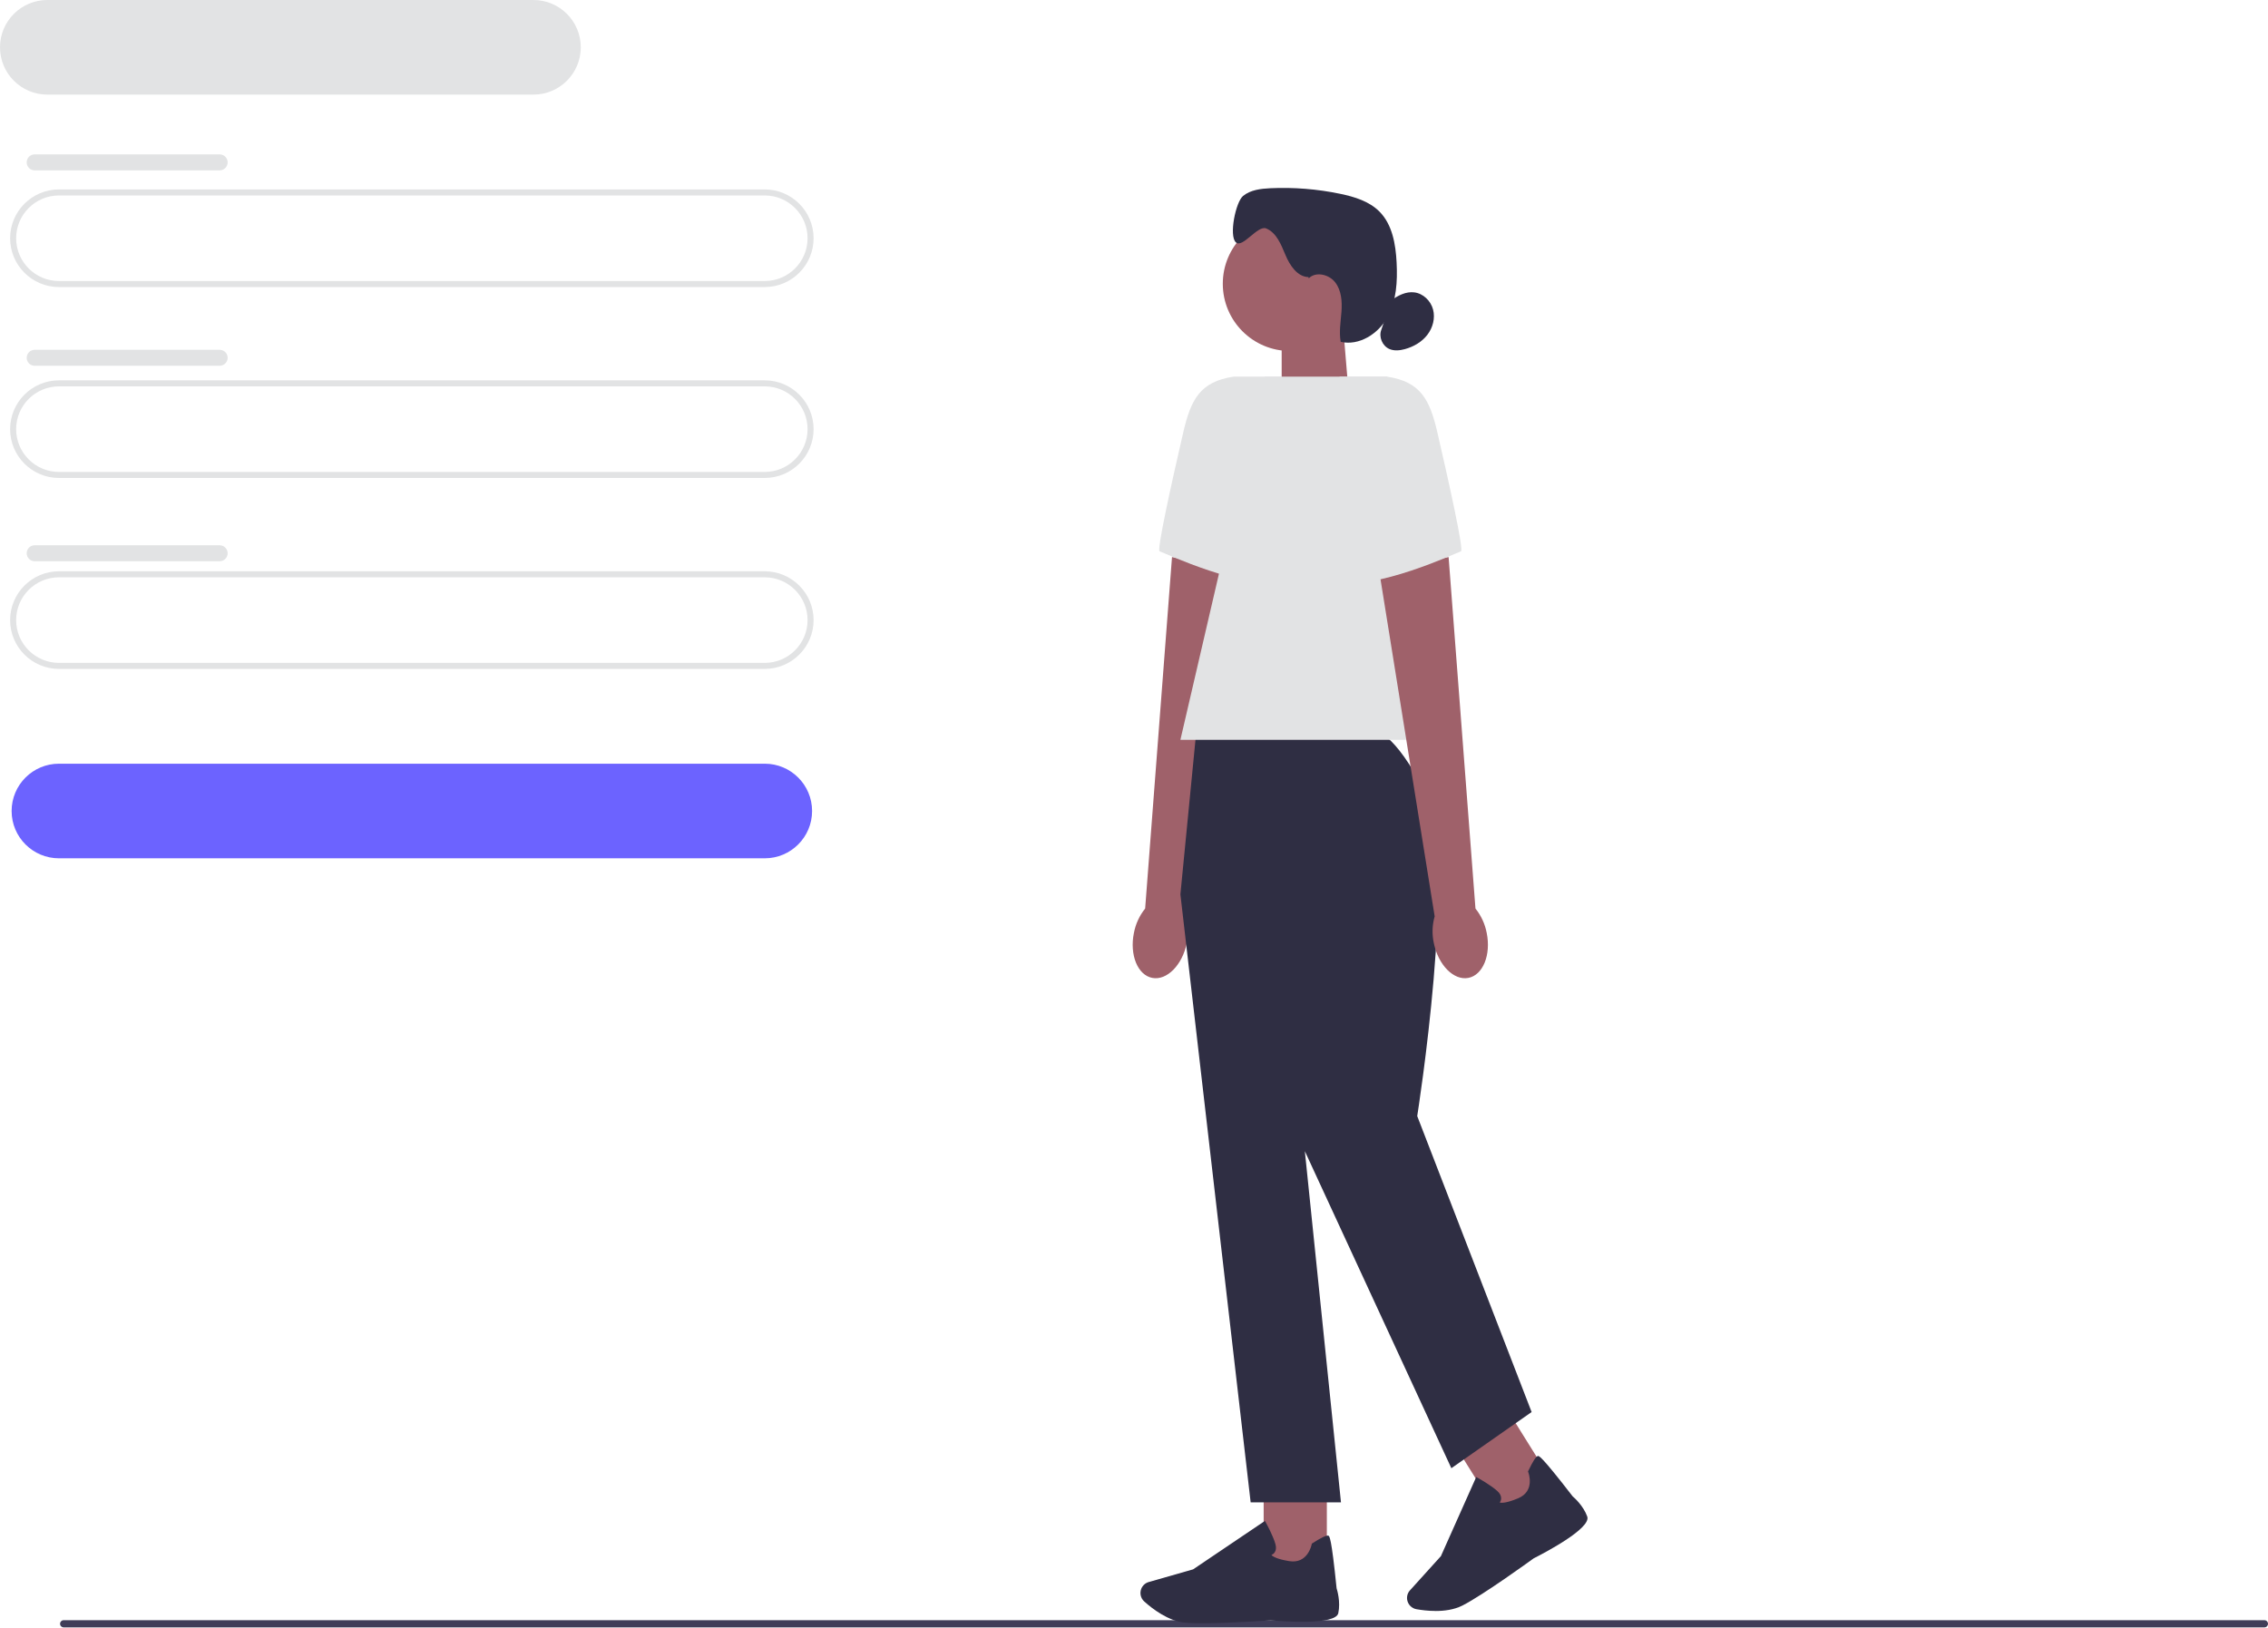
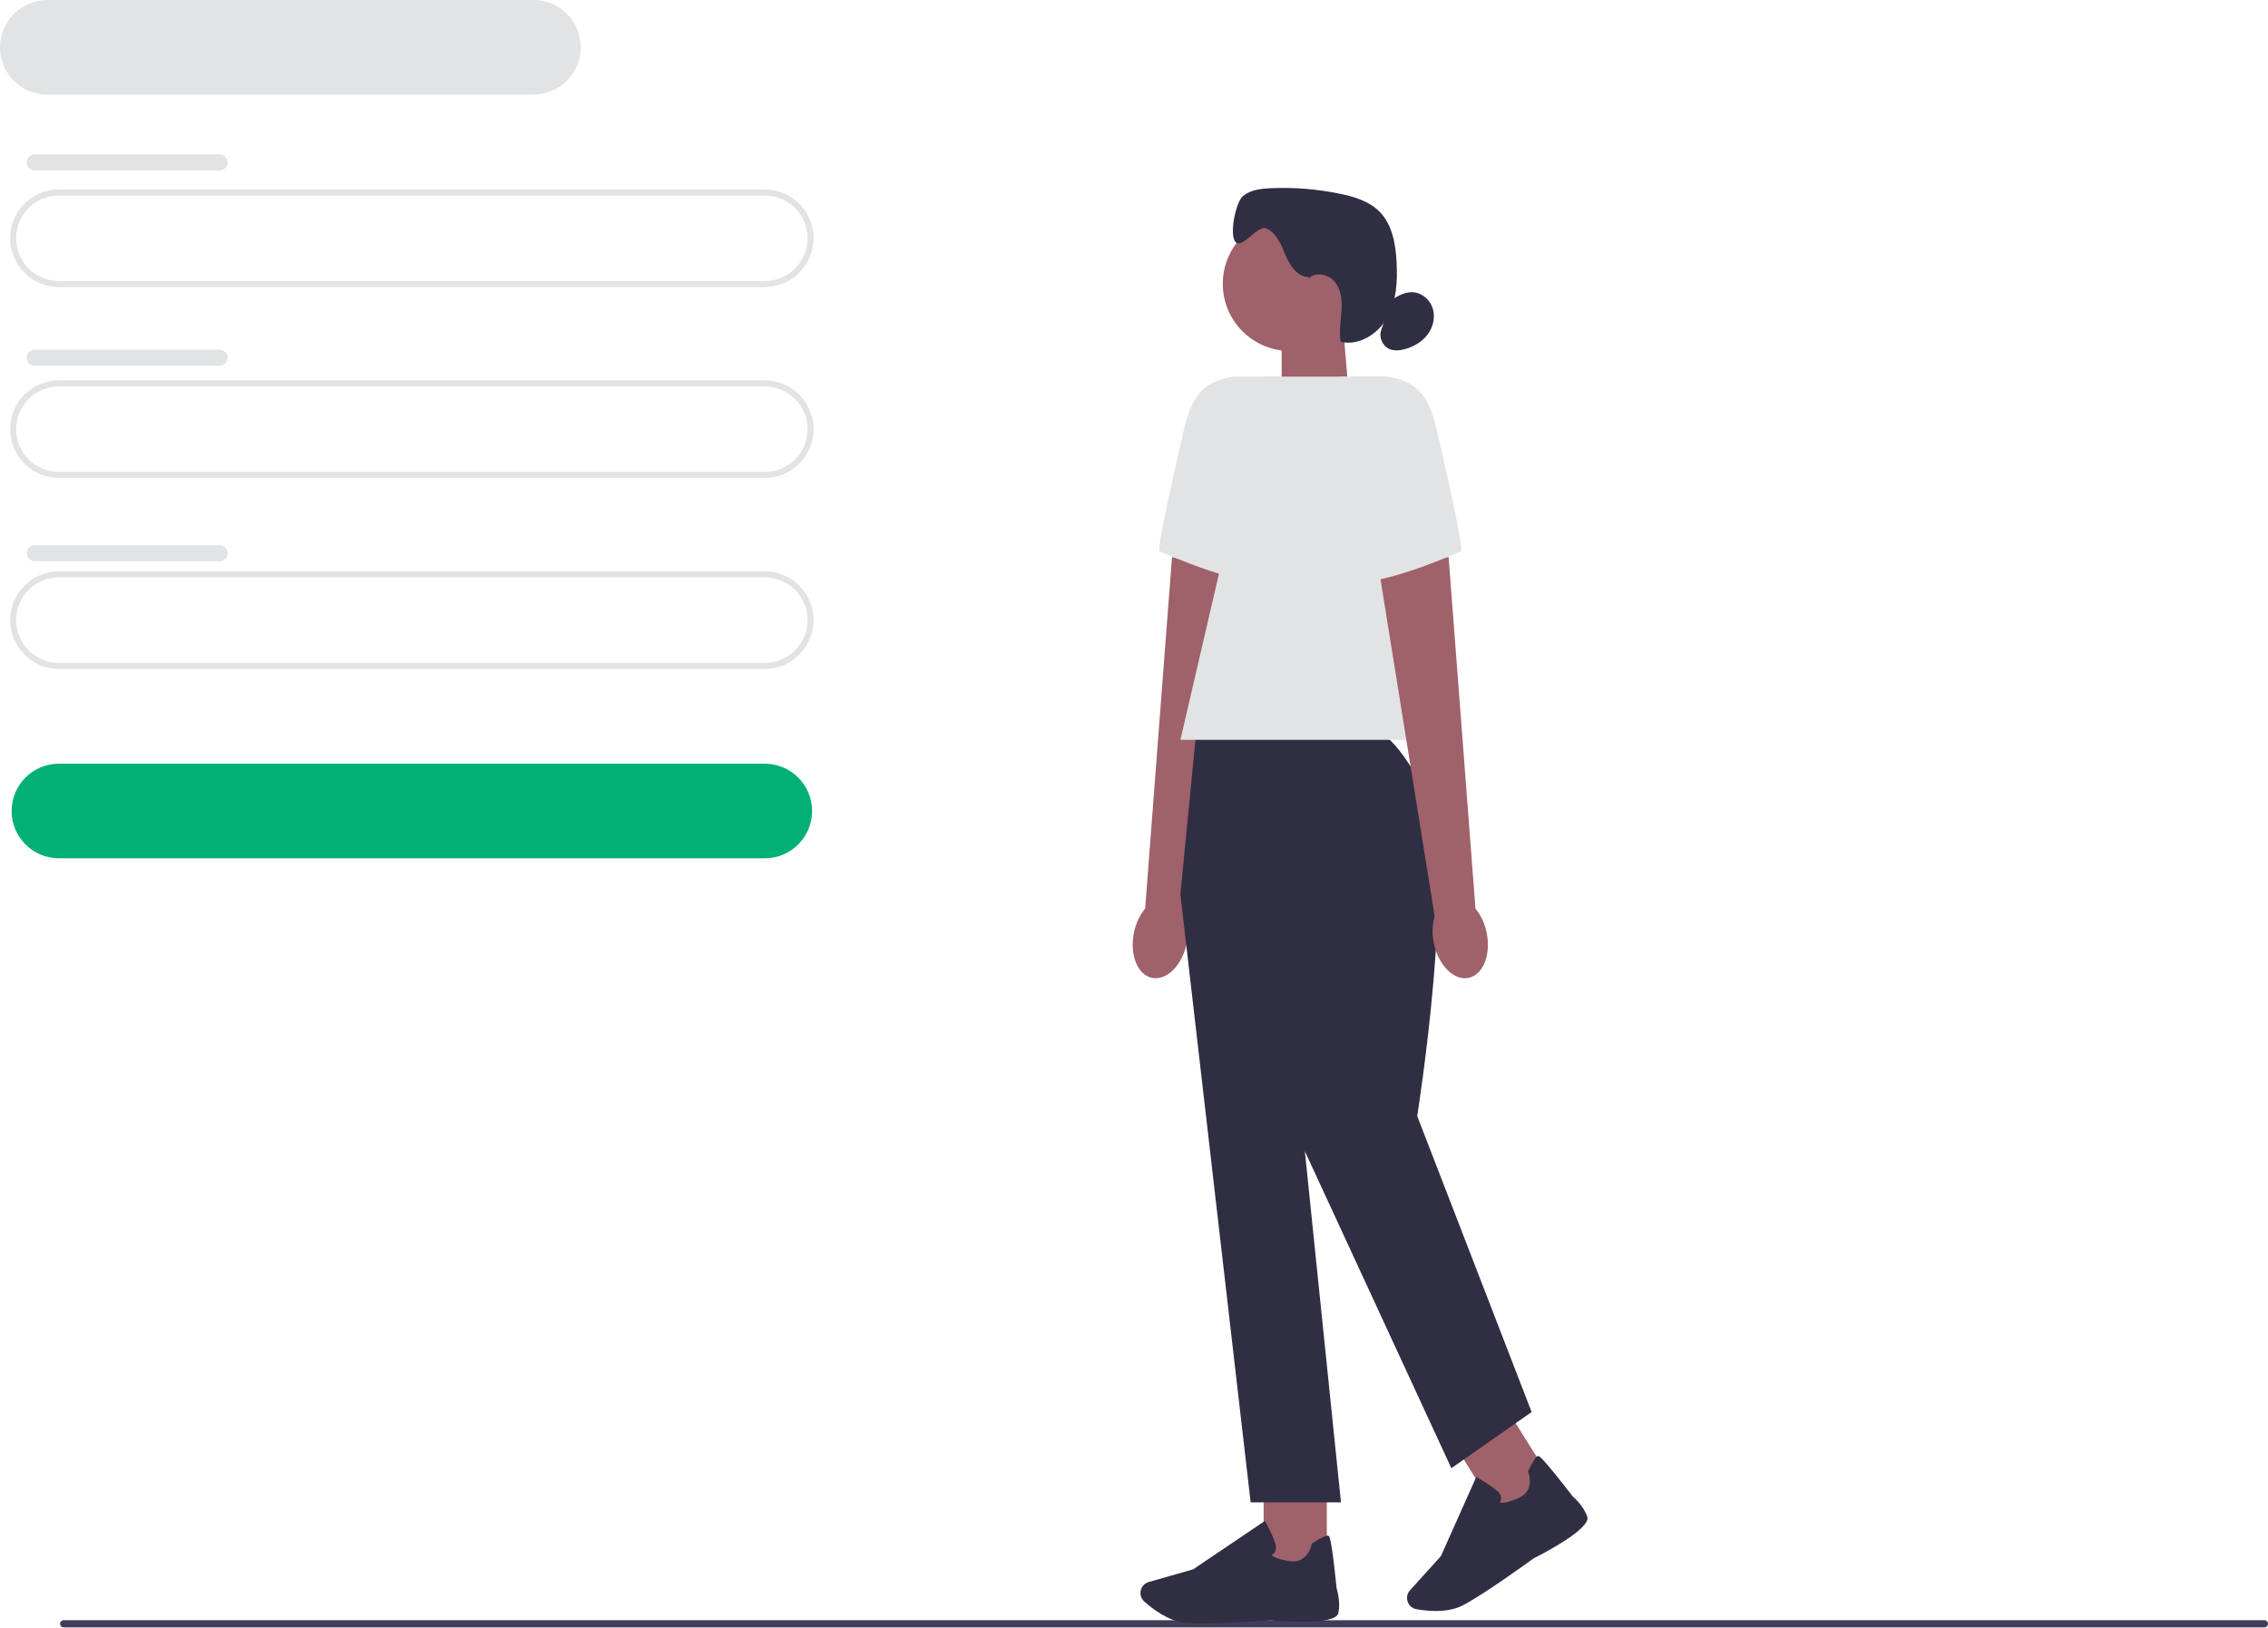
<svg xmlns="http://www.w3.org/2000/svg" width="751.57" height="539.42" viewBox="0 0 751.57 539.42" role="img" artist="Katerina Limpitsouni" source="https://undraw.co/">
-   <path d="m19.9,538.23c0,.66.53,1.19,1.19,1.19h729.29c.66,0,1.19-.53,1.19-1.19s-.53-1.19-1.19-1.19H21.09c-.66,0-1.19.53-1.19,1.19Z" fill="#3f3d58" data-darkreader-inline-fill="" style="--darkreader-inline-fill: #323146;" />
-   <path d="m253.43,95.15H19.53c-8.92,0-16.18-7.26-16.18-16.18s7.26-16.18,16.18-16.18h233.9c8.92,0,16.18,7.26,16.18,16.18s-7.26,16.18-16.18,16.18ZM19.53,64.79c-7.82,0-14.18,6.36-14.18,14.18s6.36,14.18,14.18,14.18h233.9c7.82,0,14.18-6.36,14.18-14.18s-6.36-14.18-14.18-14.18H19.53Z" fill="#e2e3e4" data-darkreader-inline-fill="" style="--darkreader-inline-fill: #282b2d;" />
-   <path d="m253.43,284.5H19.53c-8.65,0-15.68-7.03-15.68-15.68s7.03-15.68,15.68-15.68h233.9c8.65,0,15.68,7.03,15.68,15.68s-7.03,15.68-15.68,15.68Z" fill="#6c63ff" data-darkreader-inline-fill="" style="--darkreader-inline-fill: currentColor;" />
-   <path d="m176.78,31.36H15.68C7.03,31.36,0,24.33,0,15.68S7.03,0,15.68,0h161.1c8.65,0,15.68,7.03,15.68,15.68s-7.03,15.68-15.68,15.68Z" fill="#e2e3e4" data-darkreader-inline-fill="" style="--darkreader-inline-fill: #282b2d;" />
-   <path d="m253.43,158.43H19.53c-8.92,0-16.18-7.26-16.18-16.18s7.26-16.18,16.18-16.18h233.9c8.92,0,16.18,7.26,16.18,16.18s-7.26,16.18-16.18,16.18Zm-233.9-30.36c-7.82,0-14.18,6.36-14.18,14.18s6.36,14.18,14.18,14.18h233.9c7.82,0,14.18-6.36,14.18-14.18s-6.36-14.18-14.18-14.18H19.53Z" fill="#e2e3e4" data-darkreader-inline-fill="" style="--darkreader-inline-fill: #282b2d;" />
-   <path d="m253.43,221.72H19.53c-8.92,0-16.18-7.26-16.18-16.18s7.26-16.18,16.18-16.18h233.9c8.92,0,16.18,7.26,16.18,16.18s-7.26,16.18-16.18,16.18Zm-233.9-30.36c-7.82,0-14.18,6.36-14.18,14.18s6.36,14.18,14.18,14.18h233.9c7.82,0,14.18-6.36,14.18-14.18s-6.36-14.18-14.18-14.18H19.53Z" fill="#e2e3e4" data-darkreader-inline-fill="" style="--darkreader-inline-fill: #282b2d;" />
-   <path d="m11.49,51.17h61.3c1.46,0,2.65,1.18,2.65,2.65h0c0,1.46-1.19,2.65-2.65,2.65H11.49c-1.46,0-2.65-1.18-2.65-2.65h0c0-1.46,1.19-2.65,2.65-2.65Z" fill="#e2e3e4" data-darkreader-inline-fill="" style="--darkreader-inline-fill: #d6d3cd;" />
-   <path d="m11.49,115.95h61.3c1.46,0,2.65,1.18,2.65,2.64h0c0,1.46-1.19,2.65-2.65,2.65H11.49c-1.46,0-2.65-1.18-2.65-2.64h0c0-1.46,1.19-2.65,2.65-2.65Z" fill="#e2e3e4" data-darkreader-inline-fill="" style="--darkreader-inline-fill: #d6d3cd;" />
-   <path d="m11.49,180.74h61.3c1.46,0,2.65,1.18,2.65,2.65h0c0,1.46-1.19,2.64-2.65,2.64H11.49c-1.46,0-2.65-1.18-2.65-2.65h0c0-1.46,1.19-2.64,2.65-2.64Z" fill="#e2e3e4" data-darkreader-inline-fill="" style="--darkreader-inline-fill: #d6d3cd;" />
+   <path d="m19.9,538.23c0,.66.53,1.19,1.19,1.19h729.29c.66,0,1.19-.53,1.19-1.19s-.53-1.19-1.19-1.19H21.09c-.66,0-1.19.53-1.19,1.19Z" fill="#3f3d58" />
+   <path d="m253.43,95.15H19.53c-8.92,0-16.18-7.26-16.18-16.18s7.26-16.18,16.18-16.18h233.9c8.92,0,16.18,7.26,16.18,16.18s-7.26,16.18-16.18,16.18ZM19.53,64.79c-7.82,0-14.18,6.36-14.18,14.18s6.36,14.18,14.18,14.18h233.9c7.82,0,14.18-6.36,14.18-14.18s-6.36-14.18-14.18-14.18H19.53Z" fill="#e2e3e4" />
+   <path d="m253.43,284.5H19.53c-8.65,0-15.68-7.03-15.68-15.68s7.03-15.68,15.68-15.68h233.9c8.65,0,15.68,7.03,15.68,15.68s-7.03,15.68-15.68,15.68Z" fill="#00B074" />
+   <path d="m176.78,31.36H15.68C7.03,31.36,0,24.33,0,15.68S7.03,0,15.68,0h161.1c8.65,0,15.68,7.03,15.68,15.68s-7.03,15.68-15.68,15.68Z" fill="#e2e3e4" />
+   <path d="m253.43,158.43H19.53c-8.92,0-16.18-7.26-16.18-16.18s7.26-16.18,16.18-16.18h233.9c8.92,0,16.18,7.26,16.18,16.18s-7.26,16.18-16.18,16.18Zm-233.9-30.36c-7.82,0-14.18,6.36-14.18,14.18s6.36,14.18,14.18,14.18h233.9c7.82,0,14.18-6.36,14.18-14.18s-6.36-14.18-14.18-14.18H19.53Z" fill="#e2e3e4" />
+   <path d="m253.43,221.72H19.53c-8.92,0-16.18-7.26-16.18-16.18s7.26-16.18,16.18-16.18h233.9c8.92,0,16.18,7.26,16.18,16.18s-7.26,16.18-16.18,16.18Zm-233.9-30.36c-7.82,0-14.18,6.36-14.18,14.18s6.36,14.18,14.18,14.18h233.9c7.82,0,14.18-6.36,14.18-14.18s-6.36-14.18-14.18-14.18H19.53Z" fill="#e2e3e4" />
+   <path d="m11.49,51.17h61.3c1.46,0,2.65,1.18,2.65,2.65h0c0,1.46-1.19,2.65-2.65,2.65H11.49c-1.46,0-2.65-1.18-2.65-2.65h0c0-1.46,1.19-2.65,2.65-2.65Z" fill="#e2e3e4" />
+   <path d="m11.49,115.95h61.3c1.46,0,2.65,1.18,2.65,2.64h0c0,1.46-1.19,2.65-2.65,2.65H11.49c-1.46,0-2.65-1.18-2.65-2.64h0c0-1.46,1.19-2.65,2.65-2.65Z" fill="#e2e3e4" />
+   <path d="m11.49,180.74h61.3c1.46,0,2.65,1.18,2.65,2.65h0c0,1.46-1.19,2.64-2.65,2.64H11.49c-1.46,0-2.65-1.18-2.65-2.65h0c0-1.46,1.19-2.64,2.65-2.64Z" fill="#e2e3e4" />
  <g>
-     <polygon points="447.08 132.26 424.72 139.62 424.72 107.43 445.01 107.43 447.08 132.26" fill="#9f616a" data-darkreader-inline-fill="" style="--darkreader-inline-fill: #a97179;" />
-     <circle cx="427.49" cy="94.06" r="22.28" fill="#9f616a" data-darkreader-inline-fill="" style="--darkreader-inline-fill: #a97179;" />
-     <path d="m433.61,91.85c-3.73-.11-6.18-3.88-7.63-7.32s-2.94-7.39-6.4-8.81c-2.83-1.16-7.82,6.69-10.05,4.6-2.33-2.18-.06-13.37,2.41-15.38,2.47-2.01,5.85-2.4,9.03-2.55,7.76-.36,15.57.27,23.18,1.86,4.71.98,9.55,2.46,12.95,5.86,4.3,4.32,5.4,10.83,5.71,16.92.32,6.23-.04,12.75-3.07,18.2s-9.37,9.47-15.45,8.08c-.61-3.3.01-6.69.25-10.05.23-3.35-.01-6.97-2.06-9.64-2.04-2.67-6.42-3.73-8.8-1.36" fill="#2f2e43" data-darkreader-inline-fill="" style="--darkreader-inline-fill: #c4bfb8;" />
-     <path d="m461.02,99.57c2.23-1.63,4.9-3,7.64-2.66,2.96.36,5.47,2.8,6.23,5.69s-.09,6.07-1.93,8.43c-1.83,2.36-4.56,3.92-7.44,4.7-1.67.45-3.5.64-5.09-.04-2.34-1.01-3.61-4-2.69-6.38" fill="#2f2e43" data-darkreader-inline-fill="" style="--darkreader-inline-fill: #c4bfb8;" />
+     <polygon points="447.08 132.26 424.72 139.62 424.72 107.43 445.01 107.43 447.08 132.26" fill="#9f616a" />
+     <circle cx="427.49" cy="94.06" r="22.28" fill="#9f616a" />
+     <path d="m433.61,91.85c-3.73-.11-6.18-3.88-7.63-7.32s-2.94-7.39-6.4-8.81c-2.83-1.16-7.82,6.69-10.05,4.6-2.33-2.18-.06-13.37,2.41-15.38,2.47-2.01,5.85-2.4,9.03-2.55,7.76-.36,15.57.27,23.18,1.86,4.71.98,9.55,2.46,12.95,5.86,4.3,4.32,5.4,10.83,5.71,16.92.32,6.23-.04,12.75-3.07,18.2s-9.37,9.47-15.45,8.08c-.61-3.3.01-6.69.25-10.05.23-3.35-.01-6.97-2.06-9.64-2.04-2.67-6.42-3.73-8.8-1.36" fill="#2f2e43" />
+     <path d="m461.02,99.57c2.23-1.63,4.9-3,7.64-2.66,2.96.36,5.47,2.8,6.23,5.69s-.09,6.07-1.93,8.43c-1.83,2.36-4.56,3.92-7.44,4.7-1.67.45-3.5.64-5.09-.04-2.34-1.01-3.61-4-2.69-6.38" fill="#2f2e43" />
    <g>
-       <path id="uuid-00bc58e7-734f-4d7c-a085-03c0cd267642-36" d="m375.76,309.2c-1.49,7.32,1.24,14.01,6.08,14.94s9.97-4.26,11.45-11.58c.63-2.92.53-5.94-.29-8.82l18.43-114.75-23.05-4.34-8.9,116.5c-1.89,2.36-3.16,5.12-3.72,8.06h0Z" fill="#9f616a" data-darkreader-inline-fill="" style="--darkreader-inline-fill: #7f4d54;" />
-       <path d="m424.48,124.85h-15.73c-11.12,1.69-14.14,7.62-16.67,18.58-3.86,16.72-8.79,38.98-7.81,39.31,1.57.52,28.35,13.12,42,10.24l-1.79-68.13h0Z" fill="#e2e3e4" data-darkreader-inline-fill="" style="--darkreader-inline-fill: #d6d3cd;" />
+       <path id="uuid-00bc58e7-734f-4d7c-a085-03c0cd267642-1252" d="m375.76,309.2c-1.49,7.32,1.24,14.01,6.08,14.94s9.97-4.26,11.45-11.58c.63-2.92.53-5.94-.29-8.82l18.43-114.75-23.05-4.34-8.9,116.5c-1.89,2.36-3.16,5.12-3.72,8.06h0Z" fill="#9f616a" />
+       <path d="m424.48,124.85h-15.73c-11.12,1.69-14.14,7.62-16.67,18.58-3.86,16.72-8.79,38.98-7.81,39.31,1.57.52,28.35,13.12,42,10.24l-1.79-68.13h0Z" fill="#e2e3e4" />
    </g>
-     <rect x="418.75" y="490.36" width="20.94" height="29.71" fill="#9f616a" data-darkreader-inline-fill="" style="--darkreader-inline-fill: #a97179;" />
-     <path d="m398.36,538.05c-2.2,0-4.16-.05-5.64-.19-5.56-.51-10.87-4.62-13.54-7.02-1.2-1.08-1.58-2.8-.96-4.28h0c.45-1.06,1.34-1.86,2.45-2.17l14.7-4.2,23.8-16.06.27.48c.1.18,2.44,4.39,3.22,7.23.3,1.08.22,1.98-.23,2.68-.31.48-.75.76-1.1.92.43.45,1.78,1.37,5.94,2.03,6.07.96,7.35-5.33,7.4-5.59l.04-.21.18-.12c2.89-1.86,4.67-2.71,5.28-2.53.38.11,1.02.31,2.75,17.44.17.54,1.38,4.48.56,8.25-.89,4.1-18.81,2.69-22.4,2.37-.1.01-13.52.97-22.71.97h0Z" fill="#2f2e43" data-darkreader-inline-fill="" style="--darkreader-inline-fill: #c4bfb8;" />
-     <rect x="487.82" y="470.31" width="20.94" height="29.71" transform="translate(-181.25 337.18) rotate(-31.95)" fill="#9f616a" data-darkreader-inline-fill="" style="--darkreader-inline-fill: #a97179;" />
-     <path d="m475.72,533.98c-2.46,0-4.72-.3-6.33-.58-1.58-.28-2.82-1.54-3.08-3.12h0c-.18-1.14.15-2.29.93-3.14l10.25-11.34,11.7-26.22.48.26c.18.1,4.39,2.43,6.56,4.43.83.76,1.24,1.57,1.22,2.4-.01.58-.23,1.04-.45,1.37.6.16,2.23.22,6.11-1.42,5.66-2.39,3.42-8.41,3.32-8.66l-.08-.2.09-.19c1.47-3.11,2.52-4.77,3.14-4.94.39-.11,1.03-.28,11.56,13.35.43.36,3.54,3.07,4.84,6.7,1.41,3.95-14.54,12.24-17.75,13.86-.1.08-16.79,12.21-23.65,15.66-2.72,1.37-5.94,1.79-8.87,1.79h0Z" fill="#2f2e43" data-darkreader-inline-fill="" style="--darkreader-inline-fill: #c4bfb8;" />
-     <path d="m455.11,241.91h-58.63l-5.32,54.54,23.28,201.52h29.93l-11.97-116.39,48.55,105.08,26.6-18.62-37.91-98.1s13.54-85.46,2.9-106.75c-10.64-21.28-17.43-21.28-17.43-21.28h0Z" fill="#2f2e43" data-darkreader-inline-fill="" style="--darkreader-inline-fill: #262536;" />
-     <polygon points="484.28 245.23 391.16 245.23 419.1 124.85 459.67 124.85 484.28 245.23" fill="#e2e3e4" data-darkreader-inline-fill="" style="--darkreader-inline-fill: #282b2d;" />
-     <path id="uuid-ece83039-1aa0-468e-a846-e0cb6ecd6032-37" d="m492.66,309.2c1.49,7.32-1.24,14.01-6.08,14.94s-9.97-4.26-11.45-11.58c-.63-2.92-.53-5.94.29-8.82l-18.43-114.75,23.05-4.34,8.9,116.5c1.89,2.36,3.16,5.12,3.72,8.06h0Z" fill="#9f616a" data-darkreader-inline-fill="" style="--darkreader-inline-fill: #7f4d54;" />
-     <path d="m443.94,124.85h15.73c11.12,1.69,14.14,7.62,16.67,18.58,3.86,16.72,8.79,38.98,7.81,39.31-1.57.52-28.35,13.12-42,10.24l1.79-68.13h0Z" fill="#e2e3e4" data-darkreader-inline-fill="" style="--darkreader-inline-fill: #d6d3cd;" />
+     <rect x="418.75" y="490.36" width="20.94" height="29.71" fill="#9f616a" />
+     <path d="m398.36,538.05c-2.2,0-4.16-.05-5.64-.19-5.56-.51-10.87-4.62-13.54-7.02-1.2-1.08-1.58-2.8-.96-4.28h0c.45-1.06,1.34-1.86,2.45-2.17l14.7-4.2,23.8-16.06.27.48c.1.18,2.44,4.39,3.22,7.23.3,1.08.22,1.98-.23,2.68-.31.48-.75.76-1.1.92.43.45,1.78,1.37,5.94,2.03,6.07.96,7.35-5.33,7.4-5.59l.04-.21.18-.12c2.89-1.86,4.67-2.71,5.28-2.53.38.11,1.02.31,2.75,17.44.17.54,1.38,4.48.56,8.25-.89,4.1-18.81,2.69-22.4,2.37-.1.01-13.52.97-22.71.97h0Z" fill="#2f2e43" />
+     <rect x="487.82" y="470.31" width="20.94" height="29.71" transform="translate(-181.25 337.18) rotate(-31.95)" fill="#9f616a" />
+     <path d="m475.72,533.98c-2.46,0-4.72-.3-6.33-.58-1.58-.28-2.82-1.54-3.08-3.12h0c-.18-1.14.15-2.29.93-3.14l10.25-11.34,11.7-26.22.48.26c.18.1,4.39,2.43,6.56,4.43.83.76,1.24,1.57,1.22,2.4-.01.58-.23,1.04-.45,1.37.6.16,2.23.22,6.11-1.42,5.66-2.39,3.42-8.41,3.32-8.66l-.08-.2.09-.19c1.47-3.11,2.52-4.77,3.14-4.94.39-.11,1.03-.28,11.56,13.35.43.36,3.54,3.07,4.84,6.7,1.41,3.95-14.54,12.24-17.75,13.86-.1.08-16.79,12.21-23.65,15.66-2.72,1.37-5.94,1.79-8.87,1.79h0Z" fill="#2f2e43" />
+     <path d="m455.11,241.91h-58.63l-5.32,54.54,23.28,201.52h29.93l-11.97-116.39,48.55,105.08,26.6-18.62-37.91-98.1s13.54-85.46,2.9-106.75c-10.64-21.28-17.43-21.28-17.43-21.28h0Z" fill="#2f2e43" />
+     <polygon points="484.28 245.23 391.16 245.23 419.1 124.85 459.67 124.85 484.28 245.23" fill="#e2e3e4" />
+     <path id="uuid-ece83039-1aa0-468e-a846-e0cb6ecd6032-1253" d="m492.66,309.2c1.49,7.32-1.24,14.01-6.08,14.94s-9.97-4.26-11.45-11.58c-.63-2.92-.53-5.94.29-8.82l-18.43-114.75,23.05-4.34,8.9,116.5c1.89,2.36,3.16,5.12,3.72,8.06h0Z" fill="#9f616a" />
+     <path d="m443.94,124.85h15.73c11.12,1.69,14.14,7.62,16.67,18.58,3.86,16.72,8.79,38.98,7.81,39.31-1.57.52-28.35,13.12-42,10.24l1.79-68.13h0Z" fill="#e2e3e4" />
  </g>
</svg>
